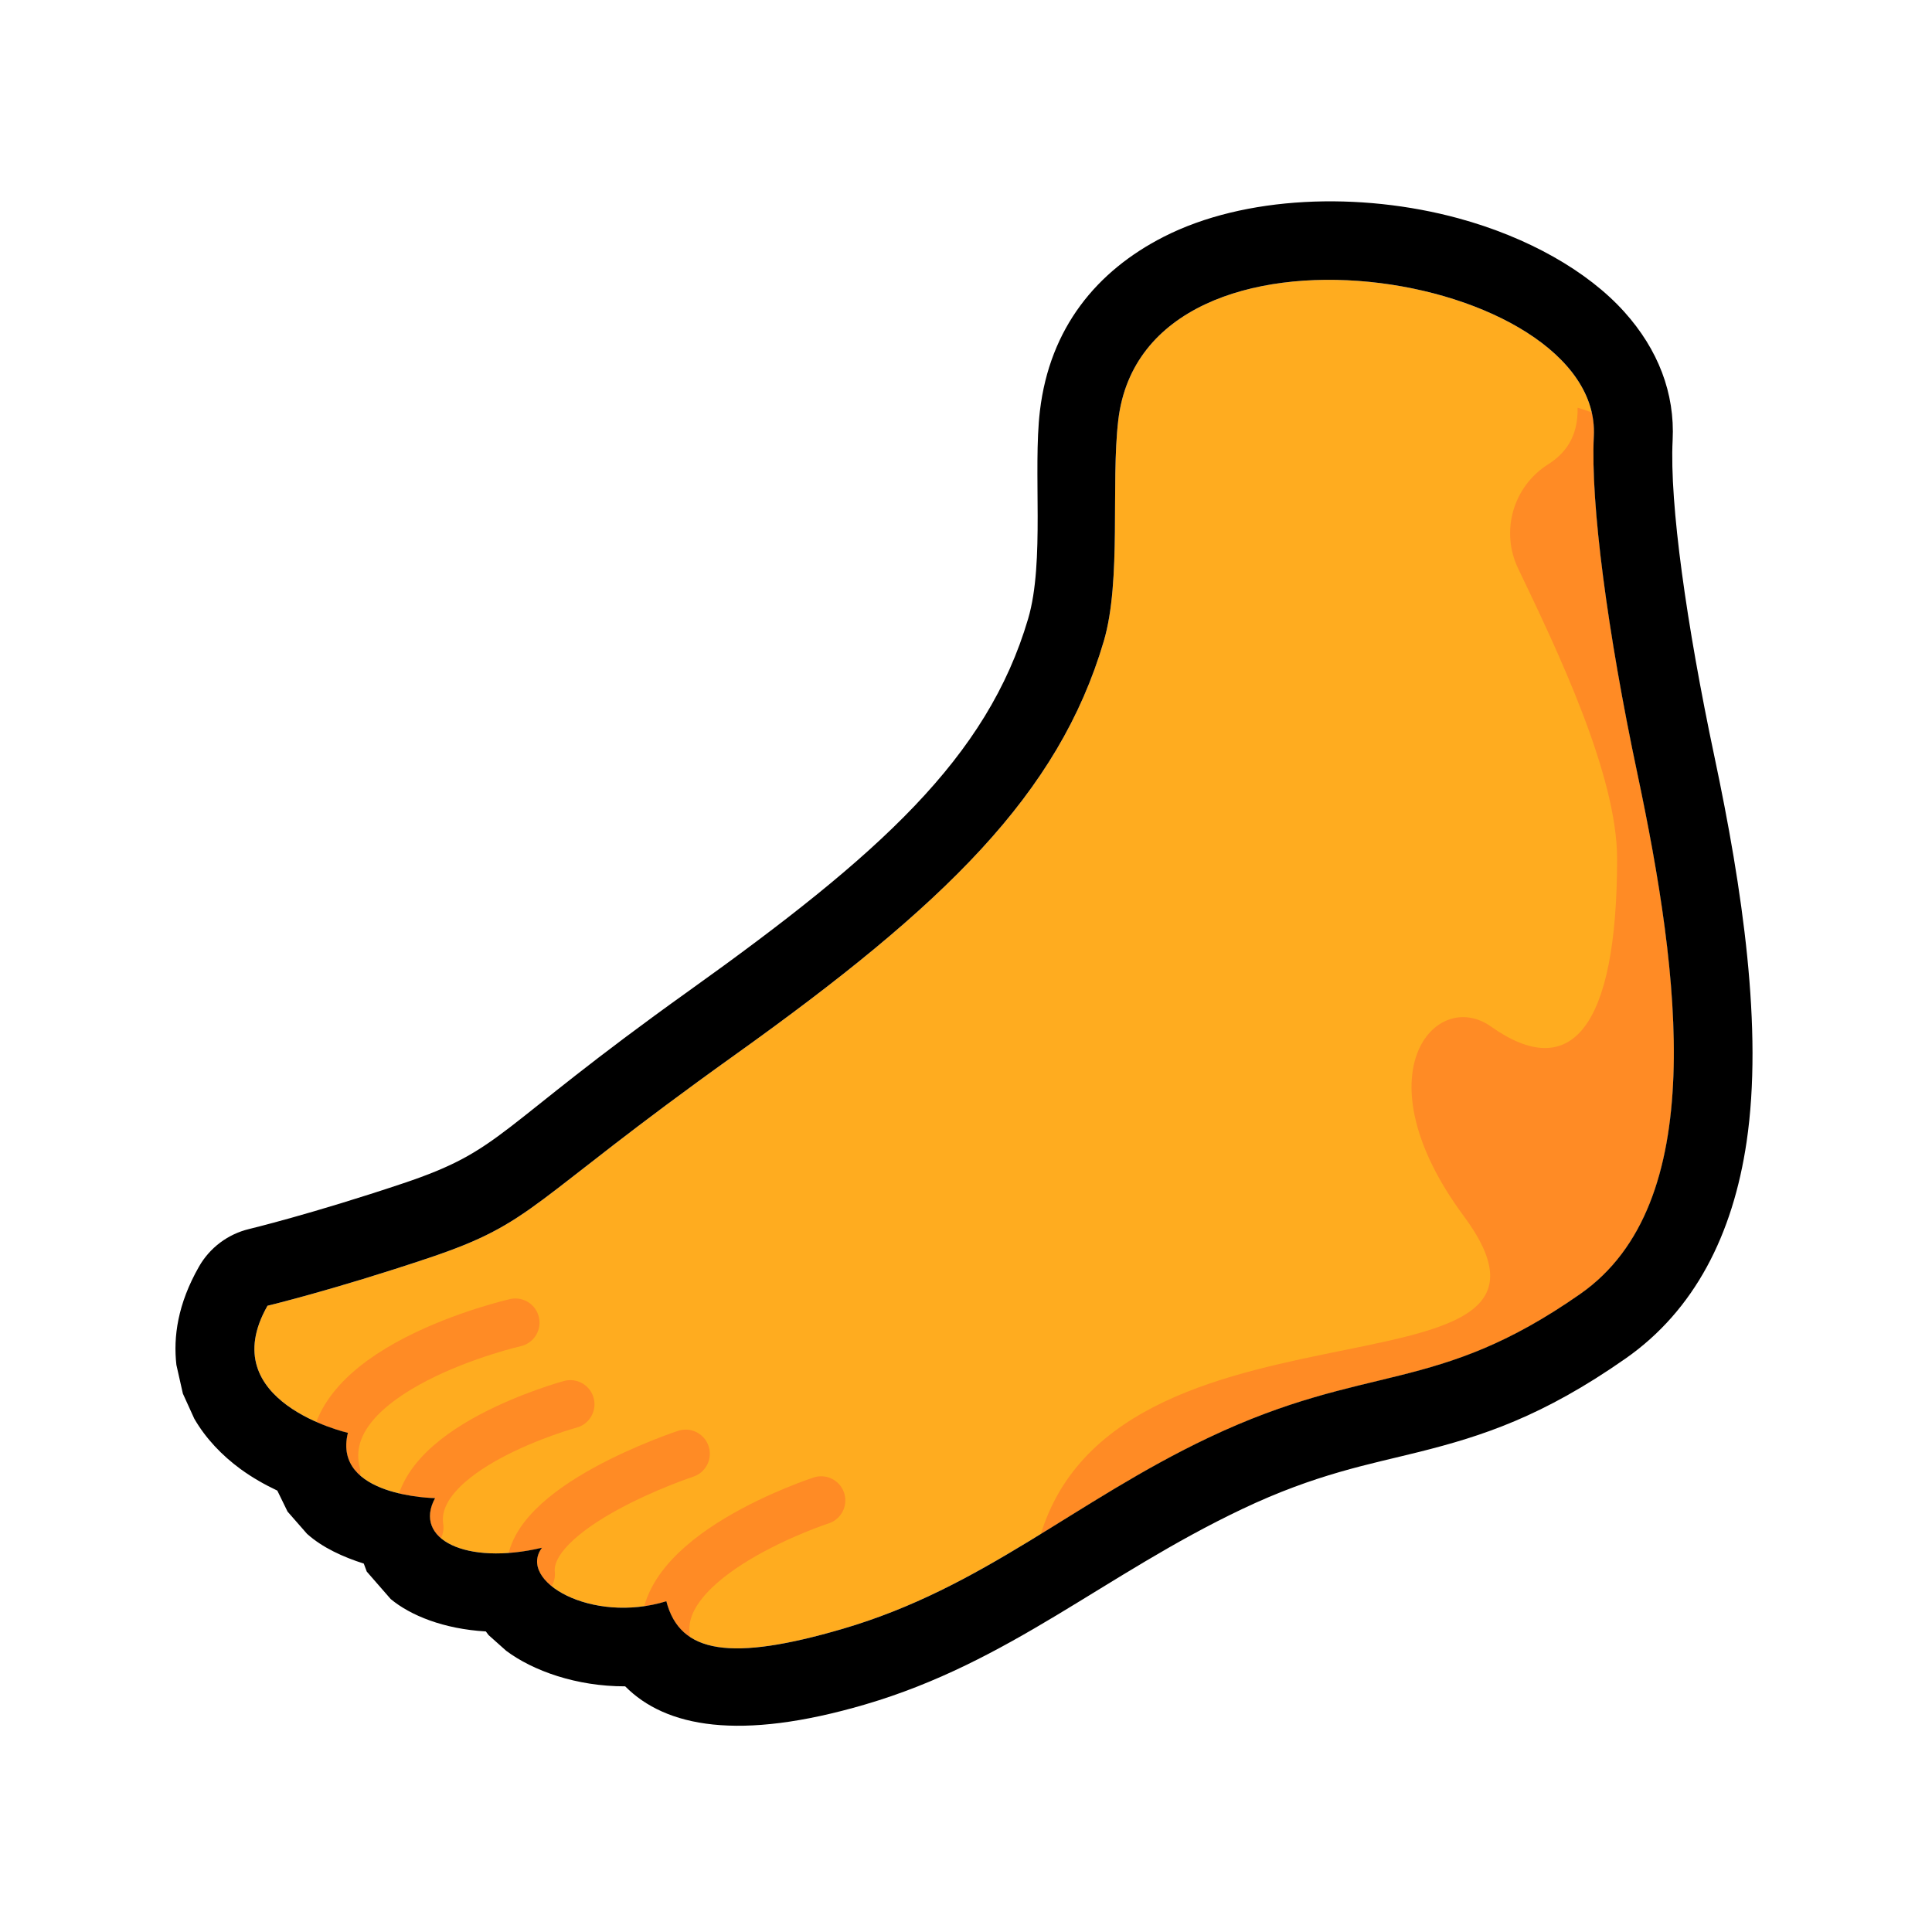
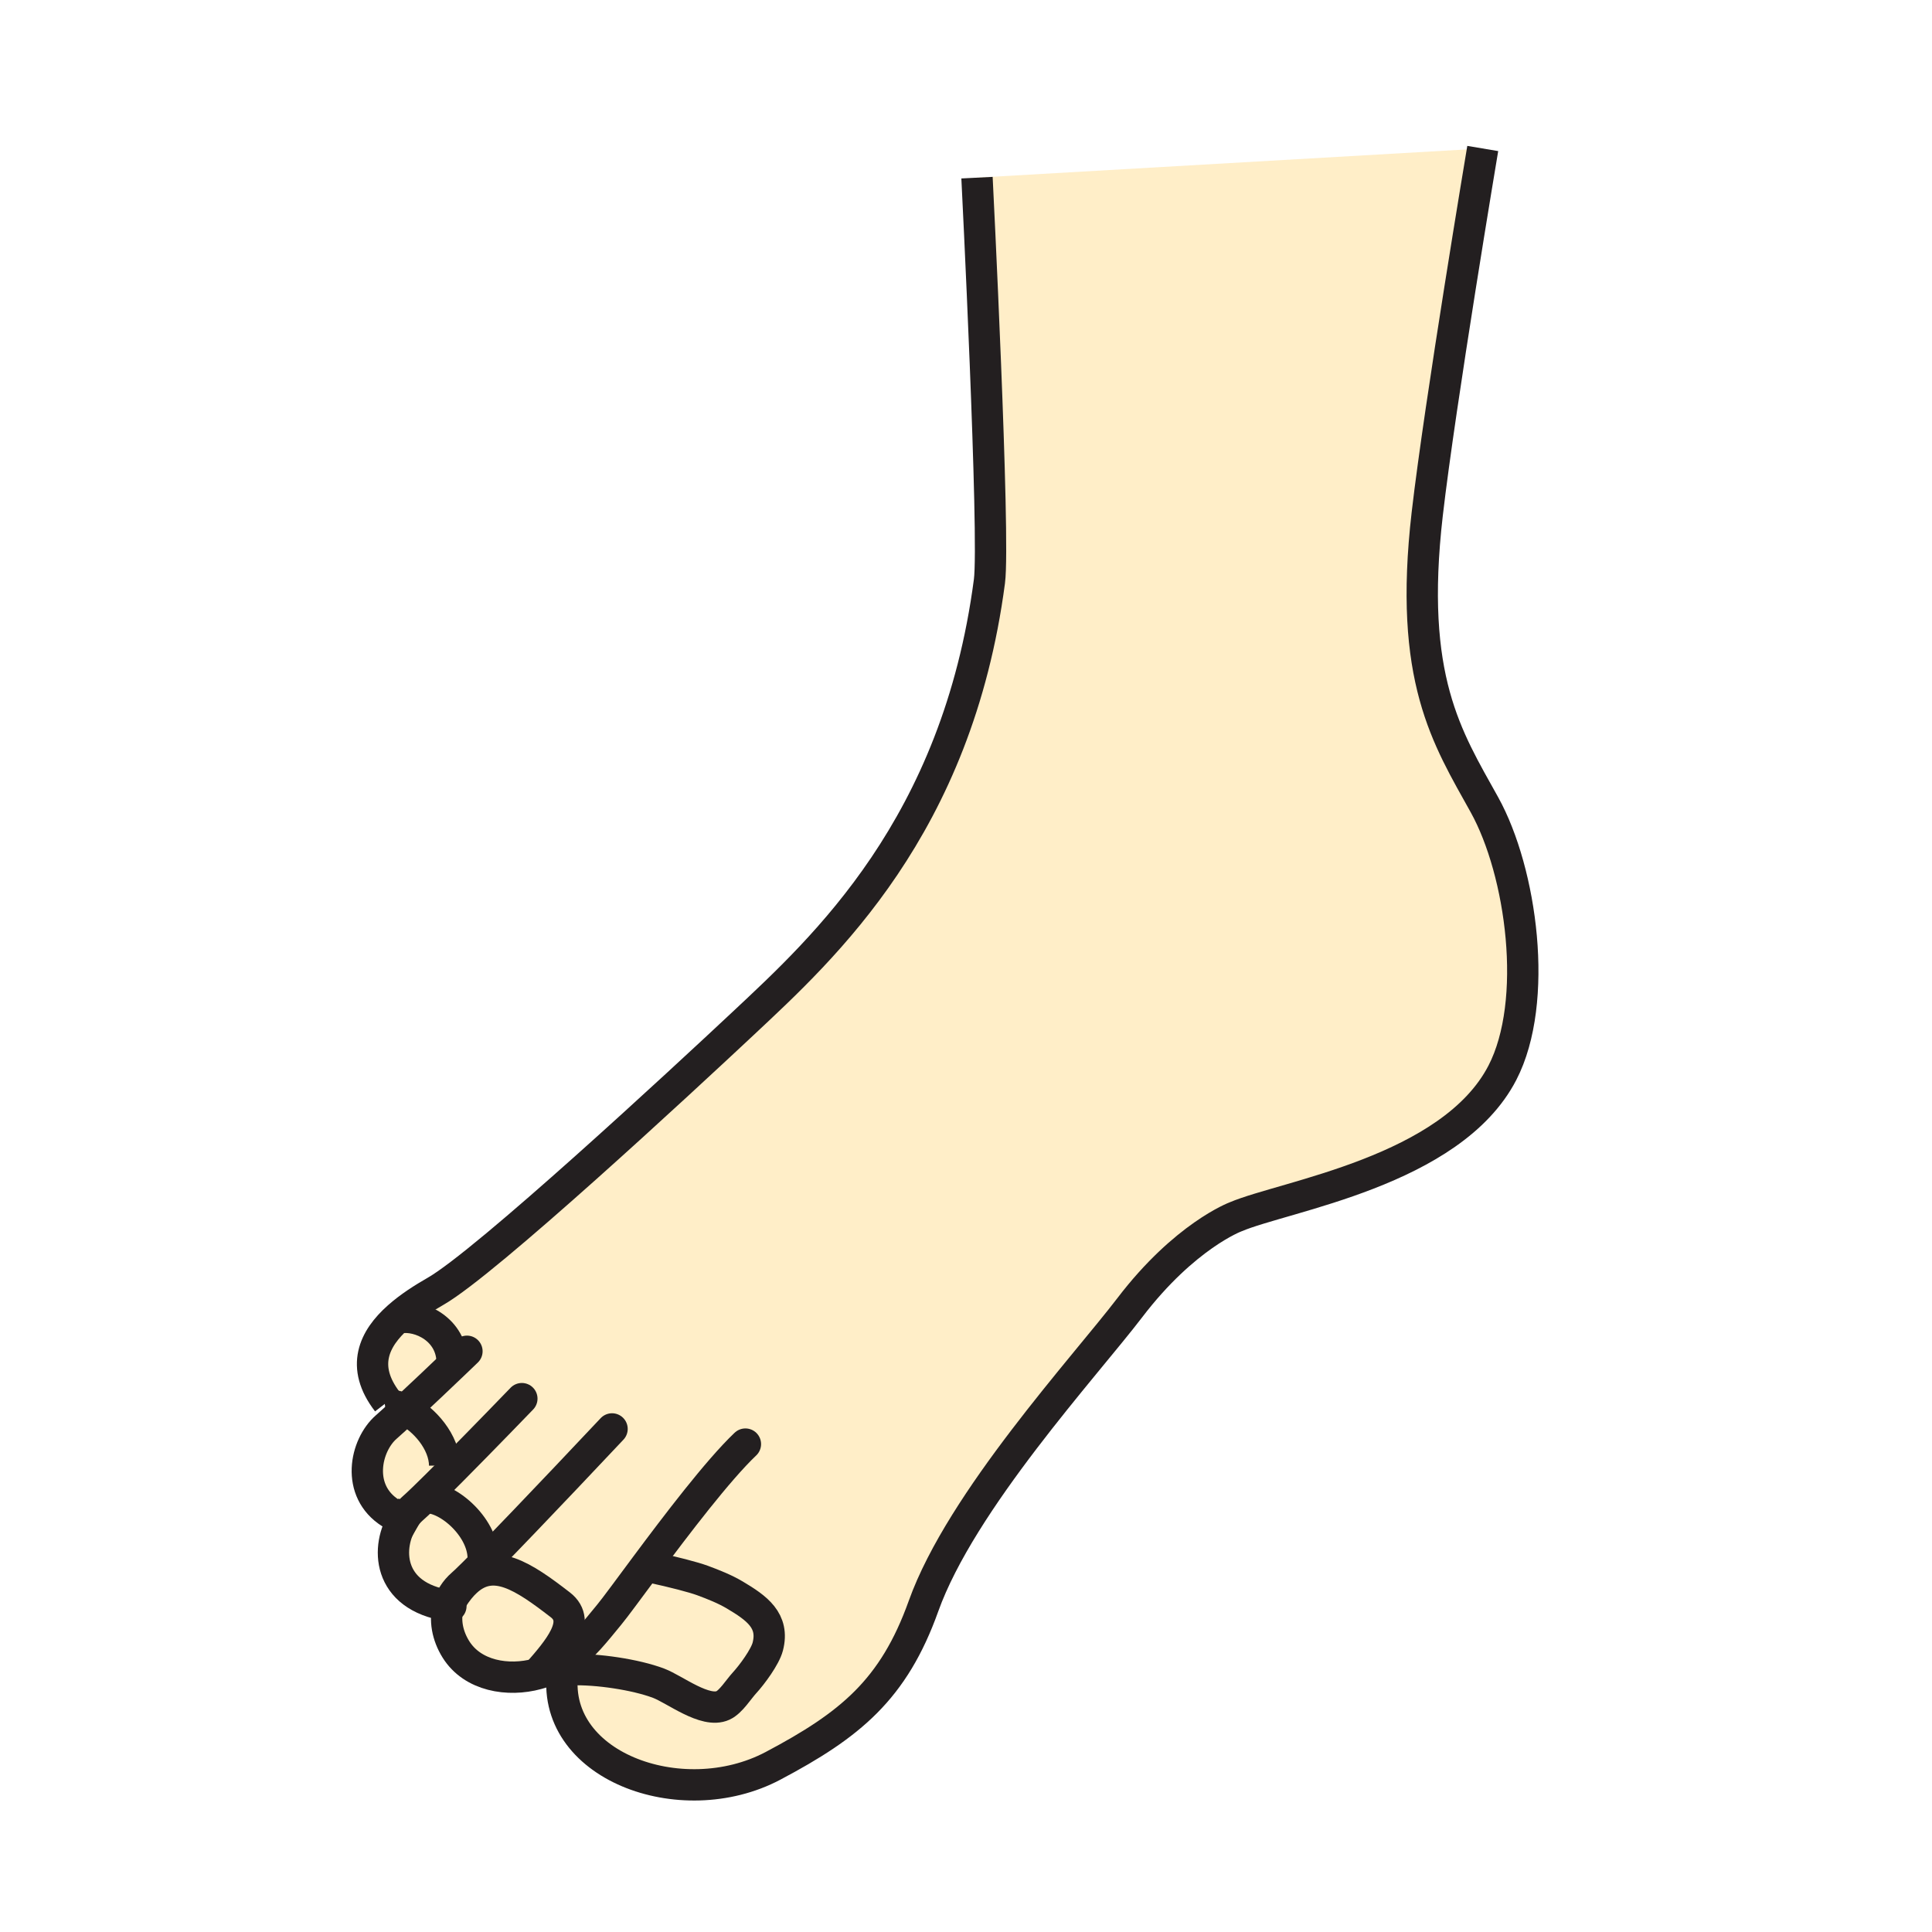
- <svg xmlns="http://www.w3.org/2000/svg" width="100%" height="100%" viewBox="0 0 500 500" version="1.1" xml:space="preserve" style="fill-rule:evenodd;clip-rule:evenodd;stroke-linecap:round;stroke-linejoin:round;stroke-miterlimit:1.5;">
-   <g transform="matrix(1,0,0,1,-1546.75,-1064.28)">
-     <g id="Foot" transform="matrix(-0.21125,0,0,0.21125,2045.77,1064.28)">
-       <rect x="0" y="0" width="2362.2" height="2362.2" style="fill:none;" />
-       <g transform="matrix(3.99101,0,0,3.99101,-6037.47,-1841.18)">
-         <path d="M1619.52,858.481C1664.13,889.71 1684.53,879.301 1733.72,902.661C1774.86,922.2 1802.61,948.634 1846.02,961.334C1880.12,971.311 1895.93,969.029 1900.11,952.85C1923.04,959.918 1945.93,946.688 1938.29,936.427C1961.64,941.935 1977.94,933.74 1971.1,921.198C1971.1,921.198 2002.7,920.811 1997.86,901.153C1997.86,901.153 2039.39,891.686 2022.54,862.142C2022.54,862.142 2002.39,857.315 1973.14,847.505C1940.16,836.446 1943.08,830.911 1879.22,785.262C1814.57,739.056 1779.69,705.128 1765.83,658.127C1760.35,639.53 1763.7,609.92 1761.39,590.305C1753.21,521.117 1612.85,544.629 1615.41,595.231C1616.45,615.842 1611.19,655.585 1602.08,698.612C1588.82,761.218 1579.94,830.779 1619.52,858.481Z" style="fill:rgb(255,172,31);" />
-         <clipPath id="_clip1">
-           <path d="M1619.52,858.481C1664.13,889.71 1684.53,879.301 1733.72,902.661C1774.86,922.2 1802.61,948.634 1846.02,961.334C1880.12,971.311 1895.93,969.029 1900.11,952.85C1923.04,959.918 1945.93,946.688 1938.29,936.427C1961.64,941.935 1977.94,933.74 1971.1,921.198C1971.1,921.198 2002.7,920.811 1997.86,901.153C1997.86,901.153 2039.39,891.686 2022.54,862.142C2022.54,862.142 2002.39,857.315 1973.14,847.505C1940.16,836.446 1943.08,830.911 1879.22,785.262C1814.57,739.056 1779.69,705.128 1765.83,658.127C1760.35,639.53 1763.7,609.92 1761.39,590.305C1753.21,521.117 1612.85,544.629 1615.41,595.231C1616.45,615.842 1611.19,655.585 1602.08,698.612C1588.82,761.218 1579.94,830.779 1619.52,858.481Z" />
-         </clipPath>
-         <g clip-path="url(#_clip1)">
-           <g transform="matrix(1.1861,0,0,1.1861,-285.353,-129.75)">
-             <path d="M1629.17,763.994C1643.39,753.924 1663.46,776.213 1636.17,813.094C1597.68,865.115 1734.31,826.511 1747.39,902.726C1756.24,954.256 1525.5,870.508 1545.31,709.034C1547.92,687.771 1571.68,613.2 1606.73,603.867C1606.58,611.379 1609.91,615.707 1614.43,618.557C1623.44,624.29 1626.74,635.849 1622.12,645.472C1611.96,666.66 1596.51,698.88 1596.51,720.571C1596.51,764.443 1608.45,778.678 1629.17,763.994Z" style="fill:rgb(255,139,37);" />
-           </g>
-           <g transform="matrix(1.1861,0,0,1.1861,-330.064,-137.276)">
-             <path d="M1840.19,892.994C1840.19,892.994 1884.44,907.355 1880.27,929.147" style="fill:none;stroke:rgb(255,139,37);stroke-width:12.5px;" />
-           </g>
-           <g transform="matrix(1.1861,0,0,1.1861,-288.465,-151.6)">
-             <path d="M1840.19,892.994C1840.19,892.994 1882.06,906.771 1880.27,924.147" style="fill:none;stroke:rgb(255,139,37);stroke-width:12.5px;" />
-           </g>
-           <g transform="matrix(1.1861,0,0,1.1861,-255.437,-165.924)">
-             <path d="M1842.19,892.266C1842.19,892.266 1884.24,903.677 1881.27,924.147" style="fill:none;stroke:rgb(255,139,37);stroke-width:12.5px;" />
-           </g>
-           <g transform="matrix(1.1861,0,0,1.1861,-229.894,-188.724)">
-             <path d="M1834.88,890.356C1834.88,890.356 1887.69,902.407 1881.25,929.293" style="fill:none;stroke:rgb(255,139,37);stroke-width:12.5px;" />
-           </g>
-         </g>
-         <path d="M1955.52,962.119C1968.48,961.375 1978.69,957.194 1984.72,952.179L1992.07,943.751L1992.99,941.29C1999.26,939.307 2005.68,936.402 2010.4,932.167L2016.39,925.325L2019.53,918.889C2023.25,917.131 2027.17,914.94 2030.83,912.265C2036.5,908.111 2041.5,902.901 2045.02,896.807L2048.52,889.113L2050.51,880.294C2051.48,871.753 2050.14,861.651 2043.58,850.148C2040.27,844.334 2034.69,840.151 2028.18,838.592C2028.18,838.592 2008.87,833.948 1980.84,824.546C1949.94,814.185 1953.13,808.326 1893.3,765.561C1834.6,723.605 1801.64,693.955 1789.06,651.279C1783.9,633.789 1787.62,605.909 1785.44,587.462C1782.42,561.99 1768.01,544.514 1747.47,534.032C1722.61,521.341 1687.18,520.128 1656.98,528.344C1635.75,534.118 1617.33,544.504 1606.01,557.115C1595.7,568.596 1590.49,582.018 1591.22,596.452C1592.2,615.828 1586.95,653.147 1578.39,693.594C1569.81,734.072 1563.42,777.289 1568.51,811.801C1572.71,840.318 1584.49,863.52 1605.63,878.319C1631.16,896.191 1649.75,902.178 1669.01,907.01C1684.53,910.905 1700.63,913.757 1723.33,924.536C1765.72,944.663 1794.51,971.494 1839.22,984.576C1877.66,995.823 1900.31,991.51 1912.75,978.972C1927.74,979.007 1941.11,974.169 1949.27,968.061L1954.69,963.232L1955.52,962.119ZM1619.52,858.481C1579.94,830.779 1588.82,761.218 1602.08,698.612C1611.19,655.585 1616.45,615.842 1615.41,595.231C1612.85,544.629 1753.21,521.117 1761.39,590.305C1763.7,609.92 1760.35,639.53 1765.83,658.127C1779.69,705.128 1814.57,739.056 1879.22,785.262C1943.08,830.911 1940.16,836.446 1973.14,847.505C2002.39,857.315 2022.54,862.142 2022.54,862.142C2039.39,891.686 1997.86,901.153 1997.86,901.153C2002.7,920.811 1971.1,921.198 1971.1,921.198C1977.94,933.74 1961.64,941.935 1938.29,936.427C1945.93,946.688 1923.04,959.918 1900.11,952.85C1895.93,969.029 1880.12,971.311 1846.02,961.334C1802.61,948.634 1774.86,922.2 1733.72,902.661C1684.53,879.301 1664.13,889.71 1619.52,858.481Z" />
-       </g>
-     </g>
+ <svg xmlns="http://www.w3.org/2000/svg" width="850.394" height="850.394" viewBox="0 0 850.394 850.394" overflow="visible">
+   <g fill="#ffeec8" class="aac-skin-fill">
+     <path d="M186.62 659.31c-2.11 2.04-3.87 3.69-5.12 4.78-1.4 1.22-2.69 2.72-3.8 4.42-1.86-.95-3.71-1.88-5.51-2.83l-.21.34c-15.52-9.739-11.24-29.8-1.98-37.89 2.12-1.86 5.08-4.56 8.4-7.64 8.38 4.17 17.2 14.21 17.33 24.56l3.13 2.13c-4.56 4.59-8.86 8.86-12.24 12.13z" />
+     <path d="M177.7 668.51c1.11-1.7 2.4-3.2 3.8-4.42 1.25-1.09 3.01-2.74 5.12-4.78 9.33-1.39 25.9 12.25 26.08 26.45l1.42 1.12c-3.8 3.86-6.96 7.021-9.09 9.03-.64.6-1.19 1.1-1.63 1.49-3.05 2.659-5.02 5.88-6.01 9.359-27.3-4.129-27.68-26.189-19.69-38.249zM178.4 620.49c-2.75-1.36-5.45-2.09-7.78-1.99l-.07-1.47c-11.97-15.53-5.88-27.87 4.76-37.311l.3.34c9.3-1.59 23.22 5.21 23.41 19.511l.73.75c-5.61 5.36-14.29 13.62-21.35 20.17zM323.39 702.03c9.62 5.72 17.54 11.26 14.55 22.76-1.18 4.54-6.89 12.3-10.26 15.97-2.61 2.83-5.93 8.28-9.43 9.9-7.81 3.609-21.26-7.08-28.33-9.76-10.23-3.87-27.25-6.341-38.35-5.96l-3.75-.131c.2-1.26.45-2.54.77-3.84 8.17-5.83 13.68-13.149 19.54-20.22 2.57-3.09 8.59-11.34 16.13-21.47l2.41.55c9.85 2.12 18.52 4.38 22.54 5.85 4.84 1.791 9.87 3.791 14.18 6.351z" />
+     <path d="M205.19 696.08c11.99-11.08 25.13-2.3 41.45 10.31 9.75 7.53-.89 19.86-10.15 30.38-12.86 3.53-28.49.971-35.83-10.81-3.78-6.07-5.06-13.04-3.27-19.2.99-3.479 2.96-6.7 6.01-9.359.44-.391.99-.891 1.63-1.49l.16.169z" />
+     <path d="M284.26 689.28c-7.54 10.13-13.56 18.38-16.13 21.47-5.86 7.07-11.37 14.39-19.54 20.22-.62.45-1.26.88-1.91 1.311-2.99 1.96-6.47 3.479-10.19 4.489 9.26-10.52 19.9-22.85 10.15-30.38-16.32-12.609-29.46-21.39-41.45-10.31l-.16-.17c2.13-2.01 5.29-5.17 9.09-9.03l-1.42-1.12c-.18-14.2-16.75-27.84-26.08-26.45 3.38-3.27 7.68-7.54 12.24-12.13l-3.13-2.13c-.13-10.35-8.95-20.39-17.33-24.56 7.06-6.55 15.74-14.811 21.35-20.17l-.73-.75c-.19-14.301-14.11-21.101-23.41-19.511l-.3-.34c4.94-4.399 10.86-8.16 16.41-11.34 22.18-12.68 108.63-92.84 135.4-117.92 35.5-33.26 94.2-86.62 108.39-194.59 2.521-19.14-5.47-177.67-5.47-177.67l222.61-12.84s-18.78 111.83-24.44 160.9c-8.36 72.55 8.76 98.35 25.18 127.96s24.17 86.56 7.891 118c-22.45 43.36-95.811 54.2-117.391 63.37 0 0-22.439 8.33-46.609 40.021-19.641 25.739-74.23 85.04-90.78 131.31-13.19 36.86-32.3 52.35-66.24 70.33-40.5 21.44-98.98-.27-92.44-42.44l3.75.131c11.1-.381 28.12 2.09 38.35 5.96 7.07 2.68 20.52 13.369 28.33 9.76 3.5-1.62 6.82-7.07 9.43-9.9 3.37-3.67 9.08-11.43 10.26-15.97 2.99-11.5-4.93-17.04-14.55-22.76-4.31-2.561-9.34-4.561-14.18-6.351-4.02-1.47-12.69-3.729-22.54-5.85l-2.411-.55z" />
  </g>
+   <g fill="none" stroke="#231f20" stroke-width="13.791">
+     <path d="M652.65 65.36s-18.78 111.83-24.44 160.9c-8.36 72.55 8.76 98.35 25.18 127.96s24.17 86.56 7.891 118c-22.45 43.36-95.811 54.2-117.391 63.37 0 0-22.439 8.33-46.609 40.021-19.641 25.739-74.23 85.04-90.78 131.31-13.19 36.86-32.3 52.35-66.24 70.33-40.5 21.44-98.98-.27-92.44-42.44.2-1.26.45-2.54.77-3.84.23-.96.49-1.92.79-2.899M430.04 78.2s7.99 158.53 5.47 177.67c-14.19 107.97-72.89 161.33-108.39 194.59-26.77 25.08-113.22 105.24-135.4 117.92-5.55 3.18-11.47 6.94-16.41 11.34-10.64 9.44-16.73 21.78-4.76 37.311" />
+     <path d="M205.53 594.78s-2.3 2.21-5.78 5.54c-5.61 5.359-14.29 13.62-21.35 20.17-3.32 3.08-6.28 5.779-8.4 7.64-9.26 8.09-13.54 28.15 1.98 37.89.67.421 1.38.83 2.13 1.211M229.7 615.63s-16.69 17.311-30.84 31.55c-4.56 4.59-8.86 8.86-12.24 12.13-2.11 2.04-3.87 3.69-5.12 4.78-1.4 1.22-2.69 2.72-3.8 4.42-7.99 12.061-7.61 34.12 19.69 38.25.36.061.72.11 1.08.16" stroke-linecap="round" stroke-linejoin="round" />
+     <path d="M269.4 628.96s-35.92 38.21-55.28 57.92c-3.8 3.86-6.96 7.021-9.09 9.03-.64.6-1.19 1.1-1.63 1.49-3.05 2.659-5.02 5.88-6.01 9.359-1.79 6.16-.51 13.13 3.27 19.2 7.34 11.78 22.97 14.34 35.83 10.81 3.72-1.01 7.2-2.529 10.19-4.489.65-.431 1.29-.86 1.91-1.311 8.17-5.83 13.68-13.149 19.54-20.22 2.57-3.09 8.59-11.34 16.13-21.47 13.45-18.07 31.73-42.12 43.84-53.641" stroke-linecap="round" stroke-linejoin="round" />
+     <path d="M286.67 689.83c9.85 2.12 18.52 4.38 22.54 5.85 4.84 1.79 9.87 3.79 14.18 6.351 9.62 5.72 17.54 11.26 14.55 22.76-1.18 4.54-6.89 12.3-10.26 15.97-2.61 2.83-5.93 8.28-9.43 9.9-7.81 3.609-21.26-7.08-28.33-9.76-10.23-3.87-27.25-6.341-38.35-5.96M172.19 665.68c1.8.95 3.65 1.88 5.51 2.83 2.09 1.07 4.18 2.17 6.22 3.33M199.02 703.75c2.03-3.22 4.08-5.75 6.17-7.67 11.99-11.08 25.13-2.3 41.45 10.31 9.75 7.53-.89 19.86-10.15 30.38-.08.101-.17.19-.25.29M186.43 659.33c.06-.01.13-.021.19-.021 9.33-1.39 25.9 12.25 26.08 26.45M169.46 618.61c.38-.061.76-.101 1.16-.11 2.33-.1 5.03.63 7.78 1.99 8.38 4.17 17.2 14.21 17.33 24.56M175.61 580.06c9.3-1.59 23.22 5.21 23.41 19.511" />
+   </g>
+   <path fill="none" d="M0 0h850.394v850.394H0z" />
</svg>
